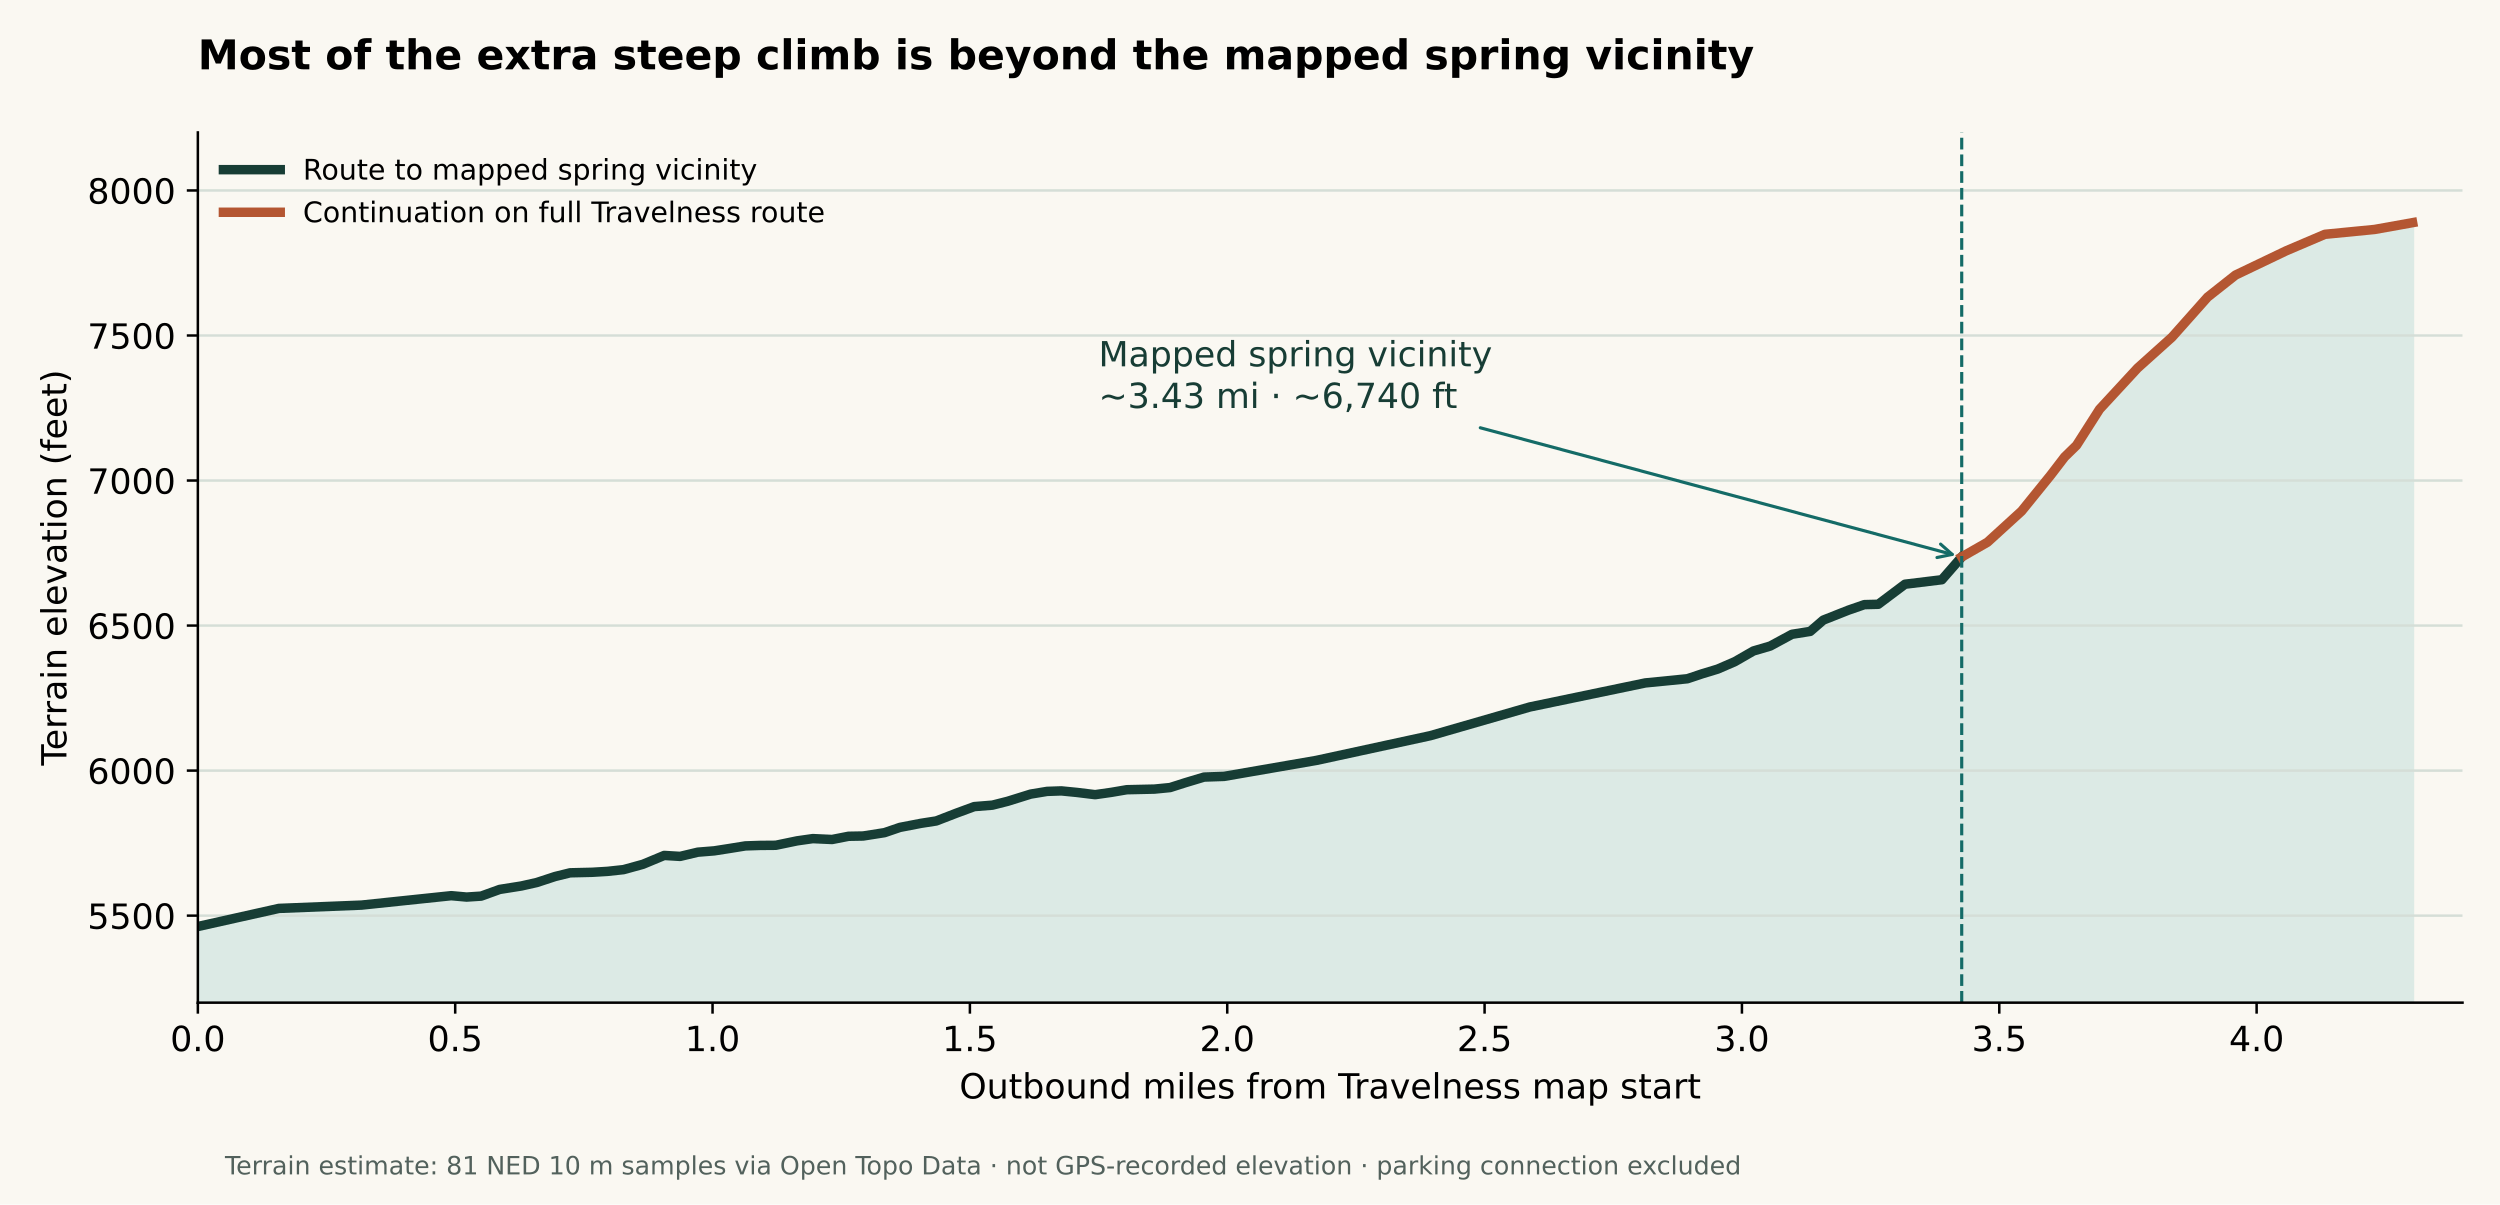
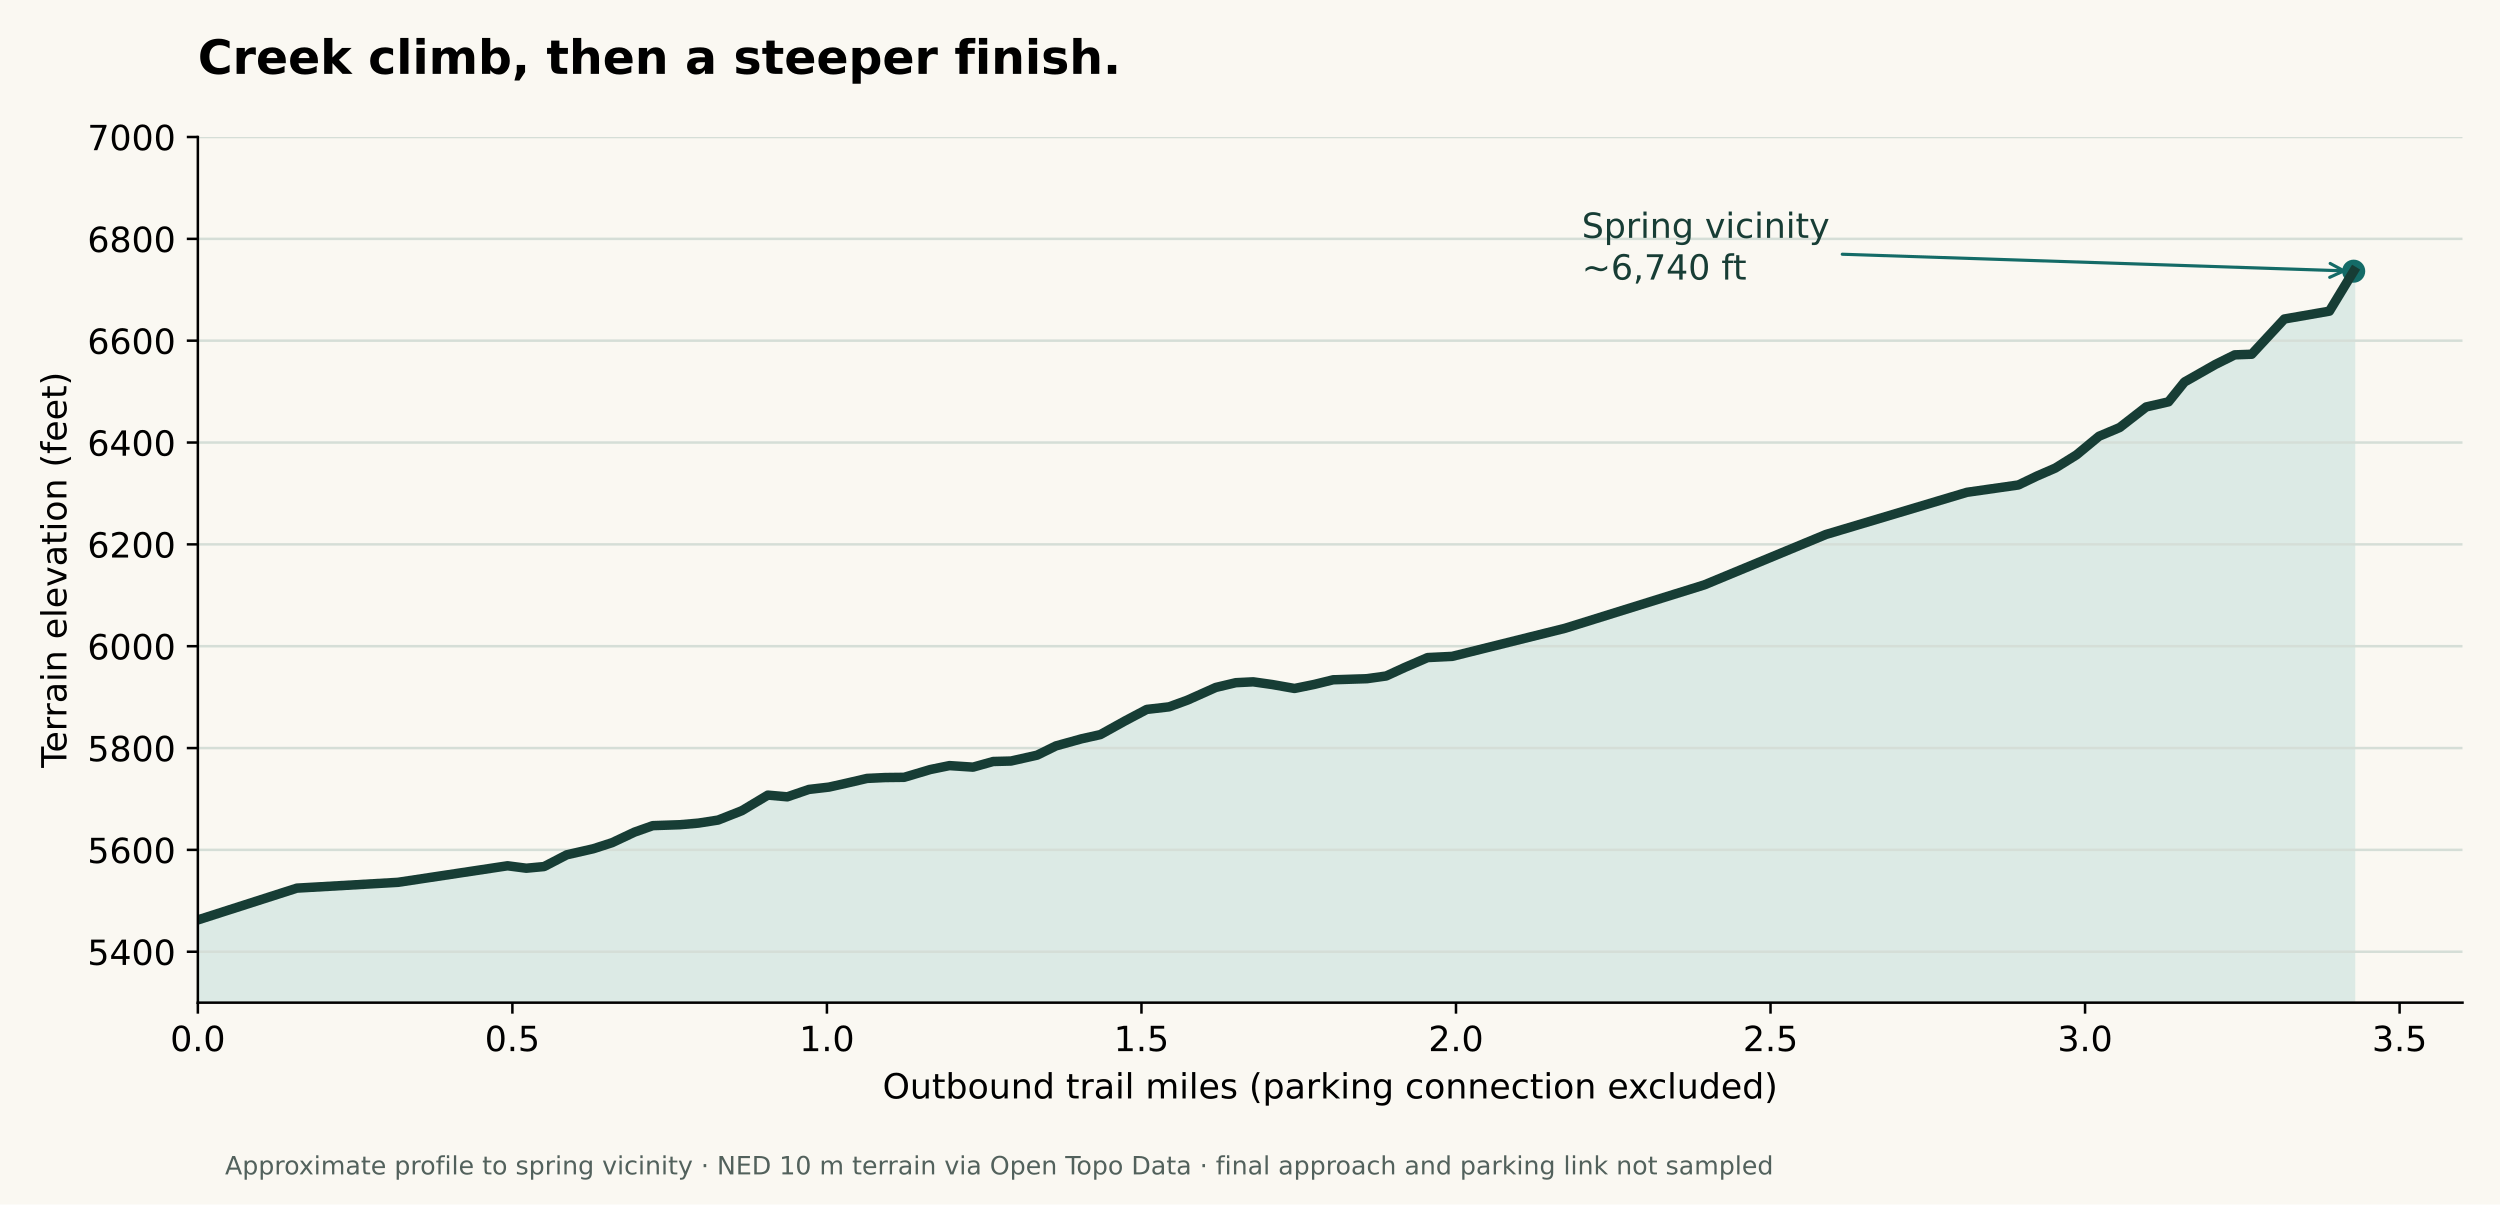
<svg xmlns="http://www.w3.org/2000/svg" xmlns:xlink="http://www.w3.org/1999/xlink" width="792pt" height="381.6pt" viewBox="0 0 792 381.6" version="1.1">
  <defs>
    <style type="text/css">*{stroke-linejoin: round; stroke-linecap: butt}</style>
  </defs>
  <g id="figure_1">
    <g id="patch_1">
-       <path d="M 0 381.6  L 792 381.6  L 792 0  L 0 0  z " style="fill: #faf8f2" />
+       <path d="M 0 381.6 L 792 381.6 L 792 0 L 0 0 z " style="fill: #faf8f2" />
    </g>
    <g id="axes_1">
      <g id="patch_2">
-         <path d="M 62.68 317.64  L 780.12 317.64  L 780.12 41.96  L 62.68 41.96  z " style="fill: #faf8f2" />
+         <path d="M 62.68 317.64 L 780.12 317.64 L 780.12 43.4 L 62.68 43.4 z " style="fill: #faf8f2" />
      </g>
      <g id="FillBetweenPolyCollection_1">
        <defs>
-           <path id="m3428603fab" d="M 62.68 -63.96  L 62.68 -88.082  L 88.351 -93.817  L 114.527 -94.864  L 142.956 -97.849  L 147.819 -97.409  L 152.428 -97.71  L 158.306 -99.833  L 165.154 -100.919  L 170.058 -102.021  L 175.84 -103.918  L 180.601 -105.092  L 187.606 -105.26  L 192.423 -105.55  L 197.531 -106.1  L 203.68 -107.793  L 210.425 -110.601  L 215.461 -110.293  L 221.056 -111.628  L 226.269 -112.05  L 230.952 -112.78  L 236.136 -113.617  L 240.842 -113.773  L 245.743 -113.814  L 252.519 -115.218  L 257.501 -115.928  L 263.604 -115.648  L 268.82 -116.667  L 273.44 -116.752  L 280.217 -117.814  L 285.097 -119.483  L 291.749 -120.767  L 296.603 -121.522  L 302.962 -123.98  L 308.63 -126.067  L 314.41 -126.531  L 319.218 -127.752  L 326.529 -130.032  L 331.715 -130.89  L 336.224 -131.046  L 341.183 -130.556  L 346.94 -129.85  L 352.076 -130.583  L 356.964 -131.417  L 365.739 -131.615  L 370.693 -132.101  L 375.44 -133.619  L 381.438 -135.423  L 387.783 -135.639  L 417.065 -140.713  L 453.158 -148.542  L 484.668 -157.635  L 521.226 -165.247  L 534.561 -166.573  L 539.351 -168.176  L 544.132 -169.622  L 549.636 -172.007  L 555.466 -175.364  L 560.819 -176.938  L 567.684 -180.652  L 573.474 -181.576  L 577.61 -185.151  L 585.578 -188.303  L 590.631 -190.053  L 595.035 -190.165  L 603.499 -196.522  L 615.178 -197.942  L 621.47 -205.153  L 629.621 -209.818  L 640.446 -219.687  L 649.647 -231.06  L 654.071 -236.838  L 657.836 -240.512  L 665.134 -251.948  L 677.187 -264.995  L 688.08 -274.777  L 699.369 -287.476  L 708.212 -294.463  L 724.271 -302.146  L 736.521 -307.368  L 752.272 -308.911  L 764.316 -311.067  L 764.316 -63.96  L 764.316 -63.96  L 752.272 -63.96  L 736.521 -63.96  L 724.271 -63.96  L 708.212 -63.96  L 699.369 -63.96  L 688.08 -63.96  L 677.187 -63.96  L 665.134 -63.96  L 657.836 -63.96  L 654.071 -63.96  L 649.647 -63.96  L 640.446 -63.96  L 629.621 -63.96  L 621.47 -63.96  L 615.178 -63.96  L 603.499 -63.96  L 595.035 -63.96  L 590.631 -63.96  L 585.578 -63.96  L 577.61 -63.96  L 573.474 -63.96  L 567.684 -63.96  L 560.819 -63.96  L 555.466 -63.96  L 549.636 -63.96  L 544.132 -63.96  L 539.351 -63.96  L 534.561 -63.96  L 521.226 -63.96  L 484.668 -63.96  L 453.158 -63.96  L 417.065 -63.96  L 387.783 -63.96  L 381.438 -63.96  L 375.44 -63.96  L 370.693 -63.96  L 365.739 -63.96  L 356.964 -63.96  L 352.076 -63.96  L 346.94 -63.96  L 341.183 -63.96  L 336.224 -63.96  L 331.715 -63.96  L 326.529 -63.96  L 319.218 -63.96  L 314.41 -63.96  L 308.63 -63.96  L 302.962 -63.96  L 296.603 -63.96  L 291.749 -63.96  L 285.097 -63.96  L 280.217 -63.96  L 273.44 -63.96  L 268.82 -63.96  L 263.604 -63.96  L 257.501 -63.96  L 252.519 -63.96  L 245.743 -63.96  L 240.842 -63.96  L 236.136 -63.96  L 230.952 -63.96  L 226.269 -63.96  L 221.056 -63.96  L 215.461 -63.96  L 210.425 -63.96  L 203.68 -63.96  L 197.531 -63.96  L 192.423 -63.96  L 187.606 -63.96  L 180.601 -63.96  L 175.84 -63.96  L 170.058 -63.96  L 165.154 -63.96  L 158.306 -63.96  L 152.428 -63.96  L 147.819 -63.96  L 142.956 -63.96  L 114.527 -63.96  L 88.351 -63.96  L 62.68 -63.96  z " style="stroke: #dceae5" />
+           <path id="m2df7c84f04" d="M 62.68 -63.96 L 62.68 -90.175 L 94.055 -100.241 L 126.049 -102.079 L 160.796 -107.32 L 166.739 -106.548 L 172.372 -107.075 L 179.556 -110.803 L 187.926 -112.71 L 193.92 -114.644 L 200.987 -117.974 L 206.805 -120.035 L 215.367 -120.329 L 221.254 -120.838 L 227.498 -121.805 L 235.014 -124.776 L 243.257 -129.707 L 249.413 -129.165 L 256.25 -131.509 L 262.622 -132.249 L 268.346 -133.53 L 274.682 -135 L 280.433 -135.274 L 286.424 -135.346 L 294.706 -137.81 L 300.794 -139.058 L 308.254 -138.567 L 314.628 -140.355 L 320.276 -140.505 L 328.559 -142.369 L 334.523 -145.298 L 342.653 -147.553 L 348.585 -148.877 L 356.358 -153.192 L 363.285 -156.856 L 370.35 -157.671 L 376.226 -159.815 L 385.162 -163.816 L 391.5 -165.322 L 397.012 -165.596 L 403.073 -164.736 L 410.109 -163.497 L 416.387 -164.783 L 422.36 -166.248 L 433.086 -166.597 L 439.14 -167.449 L 444.942 -170.114 L 452.273 -173.28 L 460.029 -173.66 L 495.817 -182.567 L 539.931 -196.312 L 578.443 -212.274 L 623.125 -225.637 L 639.424 -227.964 L 645.278 -230.779 L 651.121 -233.317 L 657.848 -237.503 L 664.973 -243.397 L 671.516 -246.159 L 679.907 -252.679 L 686.984 -254.301 L 692.039 -260.578 L 701.778 -266.111 L 707.953 -269.182 L 713.336 -269.379 L 723.681 -280.539 L 737.955 -283.032 L 745.646 -295.69 L 745.646 -63.96 L 745.646 -63.96 L 737.955 -63.96 L 723.681 -63.96 L 713.336 -63.96 L 707.953 -63.96 L 701.778 -63.96 L 692.039 -63.96 L 686.984 -63.96 L 679.907 -63.96 L 671.516 -63.96 L 664.973 -63.96 L 657.848 -63.96 L 651.121 -63.96 L 645.278 -63.96 L 639.424 -63.96 L 623.125 -63.96 L 578.443 -63.96 L 539.931 -63.96 L 495.817 -63.96 L 460.029 -63.96 L 452.273 -63.96 L 444.942 -63.96 L 439.14 -63.96 L 433.086 -63.96 L 422.36 -63.96 L 416.387 -63.96 L 410.109 -63.96 L 403.073 -63.96 L 397.012 -63.96 L 391.5 -63.96 L 385.162 -63.96 L 376.226 -63.96 L 370.35 -63.96 L 363.285 -63.96 L 356.358 -63.96 L 348.585 -63.96 L 342.653 -63.96 L 334.523 -63.96 L 328.559 -63.96 L 320.276 -63.96 L 314.628 -63.96 L 308.254 -63.96 L 300.794 -63.96 L 294.706 -63.96 L 286.424 -63.96 L 280.433 -63.96 L 274.682 -63.96 L 268.346 -63.96 L 262.622 -63.96 L 256.25 -63.96 L 249.413 -63.96 L 243.257 -63.96 L 235.014 -63.96 L 227.498 -63.96 L 221.254 -63.96 L 215.367 -63.96 L 206.805 -63.96 L 200.987 -63.96 L 193.92 -63.96 L 187.926 -63.96 L 179.556 -63.96 L 172.372 -63.96 L 166.739 -63.96 L 160.796 -63.96 L 126.049 -63.96 L 94.055 -63.96 L 62.68 -63.96 z " style="stroke: #dceae5" />
        </defs>
-         <g clip-path="url(#p7ede7bc9a3)">
-           <use xlink:href="#m3428603fab" x="0" y="381.6" style="fill: #dceae5; stroke: #dceae5" />
+         <g clip-path="url(#p2988413d50)">
+           <use xlink:href="#m2df7c84f04" x="0" y="381.6" style="fill: #dceae5; stroke: #dceae5" />
+         </g>
+       </g>
+       <g id="PathCollection_1">
+         <defs>
+           <path id="m76677617b3" d="M 0 3.162 C 0.839 3.162 1.643 2.829 2.236 2.236 C 2.829 1.643 3.162 0.839 3.162 0 C 3.162 -0.839 2.829 -1.643 2.236 -2.236 C 1.643 -2.829 0.839 -3.162 0 -3.162 C -0.839 -3.162 -1.643 -2.829 -2.236 -2.236 C -2.829 -1.643 -3.162 -0.839 -3.162 0 C -3.162 0.839 -2.829 1.643 -2.236 2.236 C -1.643 2.829 -0.839 3.162 0 3.162 z " style="stroke: #146b67" />
+         </defs>
+         <g clip-path="url(#p2988413d50)">
+           <use xlink:href="#m76677617b3" x="745.646" y="85.91" style="fill: #146b67; stroke: #146b67" />
        </g>
      </g>
      <g id="matplotlib.axis_1">
        <g id="xtick_1">
          <g id="line2d_1">
            <defs>
-               <path id="m7001fa2790" d="M 0 0  L 0 3.5  " style="stroke: #000000; stroke-width: 0.8" />
+               <path id="ma97a32877f" d="M 0 0 L 0 3.5 " style="stroke: #000000; stroke-width: 0.8" />
            </defs>
            <g>
-               <use xlink:href="#m7001fa2790" x="62.68" y="317.64" style="stroke: #000000; stroke-width: 0.8" />
+               <use xlink:href="#ma97a32877f" x="62.68" y="317.64" style="stroke: #000000; stroke-width: 0.8" />
            </g>
          </g>
          <g id="text_1">
            <text style="font-size: 11px; font-family: 'DejaVu Sans'; text-anchor: middle" x="62.68" y="332.997" transform="rotate(-0 62.68 332.9974)">0.0</text>
          </g>
        </g>
        <g id="xtick_2">
          <g id="line2d_2">
            <g>
-               <use xlink:href="#m7001fa2790" x="144.207" y="317.64" style="stroke: #000000; stroke-width: 0.8" />
+               <use xlink:href="#ma97a32877f" x="162.324" y="317.64" style="stroke: #000000; stroke-width: 0.8" />
            </g>
          </g>
          <g id="text_2">
-             <text style="font-size: 11px; font-family: 'DejaVu Sans'; text-anchor: middle" x="144.207" y="332.997" transform="rotate(-0 144.2073 332.9974)">0.5</text>
+             <text style="font-size: 11px; font-family: 'DejaVu Sans'; text-anchor: middle" x="162.324" y="332.997" transform="rotate(-0 162.3244 332.9974)">0.5</text>
          </g>
        </g>
        <g id="xtick_3">
          <g id="line2d_3">
            <g>
-               <use xlink:href="#m7001fa2790" x="225.735" y="317.64" style="stroke: #000000; stroke-width: 0.8" />
+               <use xlink:href="#ma97a32877f" x="261.969" y="317.64" style="stroke: #000000; stroke-width: 0.8" />
            </g>
          </g>
          <g id="text_3">
-             <text style="font-size: 11px; font-family: 'DejaVu Sans'; text-anchor: middle" x="225.735" y="332.997" transform="rotate(-0 225.7345 332.9974)">1.0</text>
+             <text style="font-size: 11px; font-family: 'DejaVu Sans'; text-anchor: middle" x="261.969" y="332.997" transform="rotate(-0 261.9689 332.9974)">1.0</text>
          </g>
        </g>
        <g id="xtick_4">
          <g id="line2d_4">
            <g>
-               <use xlink:href="#m7001fa2790" x="307.262" y="317.64" style="stroke: #000000; stroke-width: 0.8" />
+               <use xlink:href="#ma97a32877f" x="361.613" y="317.64" style="stroke: #000000; stroke-width: 0.8" />
            </g>
          </g>
          <g id="text_4">
-             <text style="font-size: 11px; font-family: 'DejaVu Sans'; text-anchor: middle" x="307.262" y="332.997" transform="rotate(-0 307.2618 332.9974)">1.5</text>
+             <text style="font-size: 11px; font-family: 'DejaVu Sans'; text-anchor: middle" x="361.613" y="332.997" transform="rotate(-0 361.6133 332.9974)">1.5</text>
          </g>
        </g>
        <g id="xtick_5">
          <g id="line2d_5">
            <g>
-               <use xlink:href="#m7001fa2790" x="388.789" y="317.64" style="stroke: #000000; stroke-width: 0.8" />
+               <use xlink:href="#ma97a32877f" x="461.258" y="317.64" style="stroke: #000000; stroke-width: 0.8" />
            </g>
          </g>
          <g id="text_5">
-             <text style="font-size: 11px; font-family: 'DejaVu Sans'; text-anchor: middle" x="388.789" y="332.997" transform="rotate(-0 388.7891 332.9974)">2.0</text>
+             <text style="font-size: 11px; font-family: 'DejaVu Sans'; text-anchor: middle" x="461.258" y="332.997" transform="rotate(-0 461.2578 332.9974)">2.0</text>
          </g>
        </g>
        <g id="xtick_6">
          <g id="line2d_6">
            <g>
-               <use xlink:href="#m7001fa2790" x="470.316" y="317.64" style="stroke: #000000; stroke-width: 0.8" />
+               <use xlink:href="#ma97a32877f" x="560.902" y="317.64" style="stroke: #000000; stroke-width: 0.8" />
            </g>
          </g>
          <g id="text_6">
-             <text style="font-size: 11px; font-family: 'DejaVu Sans'; text-anchor: middle" x="470.316" y="332.997" transform="rotate(-0 470.3164 332.9974)">2.5</text>
+             <text style="font-size: 11px; font-family: 'DejaVu Sans'; text-anchor: middle" x="560.902" y="332.997" transform="rotate(-0 560.9022 332.9974)">2.5</text>
          </g>
        </g>
        <g id="xtick_7">
          <g id="line2d_7">
            <g>
-               <use xlink:href="#m7001fa2790" x="551.844" y="317.64" style="stroke: #000000; stroke-width: 0.8" />
+               <use xlink:href="#ma97a32877f" x="660.547" y="317.64" style="stroke: #000000; stroke-width: 0.8" />
            </g>
          </g>
          <g id="text_7">
-             <text style="font-size: 11px; font-family: 'DejaVu Sans'; text-anchor: middle" x="551.844" y="332.997" transform="rotate(-0 551.8436 332.9974)">3.0</text>
+             <text style="font-size: 11px; font-family: 'DejaVu Sans'; text-anchor: middle" x="660.547" y="332.997" transform="rotate(-0 660.5467 332.9974)">3.0</text>
          </g>
        </g>
        <g id="xtick_8">
          <g id="line2d_8">
            <g>
-               <use xlink:href="#m7001fa2790" x="633.371" y="317.64" style="stroke: #000000; stroke-width: 0.8" />
+               <use xlink:href="#ma97a32877f" x="760.191" y="317.64" style="stroke: #000000; stroke-width: 0.8" />
            </g>
          </g>
          <g id="text_8">
-             <text style="font-size: 11px; font-family: 'DejaVu Sans'; text-anchor: middle" x="633.371" y="332.997" transform="rotate(-0 633.3709 332.9974)">3.5</text>
-           </g>
-         </g>
-         <g id="xtick_9">
-           <g id="line2d_9">
-             <g>
-               <use xlink:href="#m7001fa2790" x="714.898" y="317.64" style="stroke: #000000; stroke-width: 0.8" />
-             </g>
-           </g>
-           <g id="text_9">
-             <text style="font-size: 11px; font-family: 'DejaVu Sans'; text-anchor: middle" x="714.898" y="332.997" transform="rotate(-0 714.8982 332.9974)">4.0</text>
-           </g>
-         </g>
-         <g id="text_10">
-           <text style="font-size: 11px; font-family: 'DejaVu Sans'; text-anchor: middle" x="421.4" y="347.998" transform="rotate(-0 421.4 347.9983)">Outbound miles from Travelness map start</text>
+             <text style="font-size: 11px; font-family: 'DejaVu Sans'; text-anchor: middle" x="760.191" y="332.997" transform="rotate(-0 760.1911 332.9974)">3.5</text>
+           </g>
+         </g>
+         <g id="text_9">
+           <text style="font-size: 11px; font-family: 'DejaVu Sans'; text-anchor: middle" x="421.4" y="347.998" transform="rotate(-0 421.4 347.9983)">Outbound trail miles (parking connection excluded)</text>
        </g>
      </g>
      <g id="matplotlib.axis_2">
        <g id="ytick_1">
+           <g id="line2d_9">
+             <path d="M 62.68 301.508 L 780.12 301.508 " clip-path="url(#p2988413d50)" style="fill: none; stroke: #d5ded7; stroke-width: 0.8; stroke-linecap: square" />
+           </g>
          <g id="line2d_10">
-             <path d="M 62.68 290.072  L 780.12 290.072  " clip-path="url(#p7ede7bc9a3)" style="fill: none; stroke: #d5ded7; stroke-width: 0.8; stroke-linecap: square" />
-           </g>
+             <defs>
+               <path id="m7eca0edbe2" d="M 0 0 L -3.5 0 " style="stroke: #000000; stroke-width: 0.8" />
+             </defs>
+             <g>
+               <use xlink:href="#m7eca0edbe2" x="62.68" y="301.508" style="stroke: #000000; stroke-width: 0.8" />
+             </g>
+           </g>
+           <g id="text_10">
+             <text style="font-size: 11px; font-family: 'DejaVu Sans'; text-anchor: end" x="55.68" y="305.687" transform="rotate(-0 55.68 305.6869)">5400</text>
+           </g>
+         </g>
+         <g id="ytick_2">
          <g id="line2d_11">
-             <defs>
-               <path id="mccca376b58" d="M 0 0  L -3.5 0  " style="stroke: #000000; stroke-width: 0.8" />
-             </defs>
-             <g>
-               <use xlink:href="#mccca376b58" x="62.68" y="290.072" style="stroke: #000000; stroke-width: 0.8" />
+             <path d="M 62.68 269.245 L 780.12 269.245 " clip-path="url(#p2988413d50)" style="fill: none; stroke: #d5ded7; stroke-width: 0.8; stroke-linecap: square" />
+           </g>
+           <g id="line2d_12">
+             <g>
+               <use xlink:href="#m7eca0edbe2" x="62.68" y="269.245" style="stroke: #000000; stroke-width: 0.8" />
            </g>
          </g>
          <g id="text_11">
-             <text style="font-size: 11px; font-family: 'DejaVu Sans'; text-anchor: end" x="55.68" y="294.251" transform="rotate(-0 55.68 294.2507)">5500</text>
-           </g>
-         </g>
-         <g id="ytick_2">
-           <g id="line2d_12">
-             <path d="M 62.68 244.125  L 780.12 244.125  " clip-path="url(#p7ede7bc9a3)" style="fill: none; stroke: #d5ded7; stroke-width: 0.8; stroke-linecap: square" />
-           </g>
+             <text style="font-size: 11px; font-family: 'DejaVu Sans'; text-anchor: end" x="55.68" y="273.423" transform="rotate(-0 55.68 273.4234)">5600</text>
+           </g>
+         </g>
+         <g id="ytick_3">
          <g id="line2d_13">
-             <g>
-               <use xlink:href="#mccca376b58" x="62.68" y="244.125" style="stroke: #000000; stroke-width: 0.8" />
+             <path d="M 62.68 236.981 L 780.12 236.981 " clip-path="url(#p2988413d50)" style="fill: none; stroke: #d5ded7; stroke-width: 0.8; stroke-linecap: square" />
+           </g>
+           <g id="line2d_14">
+             <g>
+               <use xlink:href="#m7eca0edbe2" x="62.68" y="236.981" style="stroke: #000000; stroke-width: 0.8" />
            </g>
          </g>
          <g id="text_12">
-             <text style="font-size: 11px; font-family: 'DejaVu Sans'; text-anchor: end" x="55.68" y="248.304" transform="rotate(-0 55.68 248.304)">6000</text>
-           </g>
-         </g>
-         <g id="ytick_3">
-           <g id="line2d_14">
-             <path d="M 62.68 198.179  L 780.12 198.179  " clip-path="url(#p7ede7bc9a3)" style="fill: none; stroke: #d5ded7; stroke-width: 0.8; stroke-linecap: square" />
-           </g>
+             <text style="font-size: 11px; font-family: 'DejaVu Sans'; text-anchor: end" x="55.68" y="241.16" transform="rotate(-0 55.68 241.1599)">5800</text>
+           </g>
+         </g>
+         <g id="ytick_4">
          <g id="line2d_15">
-             <g>
-               <use xlink:href="#mccca376b58" x="62.68" y="198.179" style="stroke: #000000; stroke-width: 0.8" />
+             <path d="M 62.68 204.718 L 780.12 204.718 " clip-path="url(#p2988413d50)" style="fill: none; stroke: #d5ded7; stroke-width: 0.8; stroke-linecap: square" />
+           </g>
+           <g id="line2d_16">
+             <g>
+               <use xlink:href="#m7eca0edbe2" x="62.68" y="204.718" style="stroke: #000000; stroke-width: 0.8" />
            </g>
          </g>
          <g id="text_13">
-             <text style="font-size: 11px; font-family: 'DejaVu Sans'; text-anchor: end" x="55.68" y="202.357" transform="rotate(-0 55.68 202.3574)">6500</text>
-           </g>
-         </g>
-         <g id="ytick_4">
-           <g id="line2d_16">
-             <path d="M 62.68 152.232  L 780.12 152.232  " clip-path="url(#p7ede7bc9a3)" style="fill: none; stroke: #d5ded7; stroke-width: 0.8; stroke-linecap: square" />
-           </g>
+             <text style="font-size: 11px; font-family: 'DejaVu Sans'; text-anchor: end" x="55.68" y="208.896" transform="rotate(-0 55.68 208.8964)">6000</text>
+           </g>
+         </g>
+         <g id="ytick_5">
          <g id="line2d_17">
-             <g>
-               <use xlink:href="#mccca376b58" x="62.68" y="152.232" style="stroke: #000000; stroke-width: 0.8" />
+             <path d="M 62.68 172.454 L 780.12 172.454 " clip-path="url(#p2988413d50)" style="fill: none; stroke: #d5ded7; stroke-width: 0.8; stroke-linecap: square" />
+           </g>
+           <g id="line2d_18">
+             <g>
+               <use xlink:href="#m7eca0edbe2" x="62.68" y="172.454" style="stroke: #000000; stroke-width: 0.8" />
            </g>
          </g>
          <g id="text_14">
-             <text style="font-size: 11px; font-family: 'DejaVu Sans'; text-anchor: end" x="55.68" y="156.411" transform="rotate(-0 55.68 156.4107)">7000</text>
-           </g>
-         </g>
-         <g id="ytick_5">
-           <g id="line2d_18">
-             <path d="M 62.68 106.285  L 780.12 106.285  " clip-path="url(#p7ede7bc9a3)" style="fill: none; stroke: #d5ded7; stroke-width: 0.8; stroke-linecap: square" />
-           </g>
+             <text style="font-size: 11px; font-family: 'DejaVu Sans'; text-anchor: end" x="55.68" y="176.633" transform="rotate(-0 55.68 176.6328)">6200</text>
+           </g>
+         </g>
+         <g id="ytick_6">
          <g id="line2d_19">
-             <g>
-               <use xlink:href="#mccca376b58" x="62.68" y="106.285" style="stroke: #000000; stroke-width: 0.8" />
+             <path d="M 62.68 140.191 L 780.12 140.191 " clip-path="url(#p2988413d50)" style="fill: none; stroke: #d5ded7; stroke-width: 0.8; stroke-linecap: square" />
+           </g>
+           <g id="line2d_20">
+             <g>
+               <use xlink:href="#m7eca0edbe2" x="62.68" y="140.191" style="stroke: #000000; stroke-width: 0.8" />
            </g>
          </g>
          <g id="text_15">
-             <text style="font-size: 11px; font-family: 'DejaVu Sans'; text-anchor: end" x="55.68" y="110.464" transform="rotate(-0 55.68 110.464)">7500</text>
-           </g>
-         </g>
-         <g id="ytick_6">
-           <g id="line2d_20">
-             <path d="M 62.68 60.339  L 780.12 60.339  " clip-path="url(#p7ede7bc9a3)" style="fill: none; stroke: #d5ded7; stroke-width: 0.8; stroke-linecap: square" />
-           </g>
+             <text style="font-size: 11px; font-family: 'DejaVu Sans'; text-anchor: end" x="55.68" y="144.369" transform="rotate(-0 55.68 144.3693)">6400</text>
+           </g>
+         </g>
+         <g id="ytick_7">
          <g id="line2d_21">
-             <g>
-               <use xlink:href="#mccca376b58" x="62.68" y="60.339" style="stroke: #000000; stroke-width: 0.8" />
+             <path d="M 62.68 107.927 L 780.12 107.927 " clip-path="url(#p2988413d50)" style="fill: none; stroke: #d5ded7; stroke-width: 0.8; stroke-linecap: square" />
+           </g>
+           <g id="line2d_22">
+             <g>
+               <use xlink:href="#m7eca0edbe2" x="62.68" y="107.927" style="stroke: #000000; stroke-width: 0.8" />
            </g>
          </g>
          <g id="text_16">
-             <text style="font-size: 11px; font-family: 'DejaVu Sans'; text-anchor: end" x="55.68" y="64.517" transform="rotate(-0 55.68 64.51738)">8000</text>
-           </g>
-         </g>
-         <g id="text_17">
-           <text style="font-size: 11px; font-family: 'DejaVu Sans'; text-anchor: middle" x="21.042" y="179.8" transform="rotate(-90 21.04242 179.8)">Terrain elevation (feet)</text>
-         </g>
-       </g>
-       <g id="line2d_22">
-         <path d="M 62.68 293.518  L 88.351 287.783  L 114.527 286.736  L 142.956 283.751  L 147.819 284.191  L 152.428 283.89  L 158.306 281.767  L 165.154 280.681  L 170.058 279.579  L 175.84 277.682  L 180.601 276.508  L 187.606 276.34  L 192.423 276.05  L 197.531 275.5  L 203.68 273.807  L 210.425 270.999  L 215.461 271.307  L 221.056 269.972  L 226.269 269.55  L 230.952 268.82  L 236.136 267.983  L 240.842 267.827  L 245.743 267.786  L 252.519 266.382  L 257.501 265.672  L 263.604 265.952  L 268.82 264.933  L 273.44 264.848  L 280.217 263.786  L 285.097 262.117  L 291.749 260.833  L 296.603 260.078  L 302.962 257.62  L 308.63 255.533  L 314.41 255.069  L 319.218 253.848  L 326.529 251.568  L 331.715 250.71  L 336.224 250.554  L 341.183 251.044  L 346.94 251.75  L 352.076 251.017  L 356.964 250.183  L 365.739 249.985  L 370.693 249.499  L 375.44 247.981  L 381.438 246.177  L 387.783 245.961  L 417.065 240.887  L 453.158 233.058  L 484.668 223.965  L 521.226 216.353  L 534.561 215.027  L 539.351 213.424  L 544.132 211.978  L 549.636 209.593  L 555.466 206.236  L 560.819 204.662  L 567.684 200.948  L 573.474 200.024  L 577.61 196.449  L 585.578 193.297  L 590.631 191.547  L 595.035 191.435  L 603.499 185.078  L 615.178 183.658  L 621.47 176.447  " clip-path="url(#p7ede7bc9a3)" style="fill: none; stroke: #173d35; stroke-width: 3; stroke-linecap: square" />
-       </g>
-       <g id="line2d_23">
-         <path d="M 621.47 176.447  L 629.621 171.782  L 640.446 161.913  L 649.647 150.54  L 654.071 144.762  L 657.836 141.088  L 665.134 129.652  L 677.187 116.605  L 688.08 106.823  L 699.369 94.124  L 708.212 87.137  L 724.271 79.454  L 736.521 74.232  L 752.272 72.689  L 764.316 70.533  " clip-path="url(#p7ede7bc9a3)" style="fill: none; stroke: #b45632; stroke-width: 3; stroke-linecap: square" />
-       </g>
-       <g id="line2d_24">
-         <path d="M 621.47 317.64  L 621.47 41.96  " clip-path="url(#p7ede7bc9a3)" style="fill: none; stroke-dasharray: 3.7,1.6; stroke-dashoffset: 0; stroke: #146b67" />
+             <text style="font-size: 11px; font-family: 'DejaVu Sans'; text-anchor: end" x="55.68" y="112.106" transform="rotate(-0 55.68 112.1058)">6600</text>
+           </g>
+         </g>
+         <g id="ytick_8">
+           <g id="line2d_23">
+             <path d="M 62.68 75.664 L 780.12 75.664 " clip-path="url(#p2988413d50)" style="fill: none; stroke: #d5ded7; stroke-width: 0.8; stroke-linecap: square" />
+           </g>
+           <g id="line2d_24">
+             <g>
+               <use xlink:href="#m7eca0edbe2" x="62.68" y="75.664" style="stroke: #000000; stroke-width: 0.8" />
+             </g>
+           </g>
+           <g id="text_17">
+             <text style="font-size: 11px; font-family: 'DejaVu Sans'; text-anchor: end" x="55.68" y="79.842" transform="rotate(-0 55.68 79.84224)">6800</text>
+           </g>
+         </g>
+         <g id="ytick_9">
+           <g id="line2d_25">
+             <path d="M 62.68 43.4 L 780.12 43.4 " clip-path="url(#p2988413d50)" style="fill: none; stroke: #d5ded7; stroke-width: 0.8; stroke-linecap: square" />
+           </g>
+           <g id="line2d_26">
+             <g>
+               <use xlink:href="#m7eca0edbe2" x="62.68" y="43.4" style="stroke: #000000; stroke-width: 0.8" />
+             </g>
+           </g>
+           <g id="text_18">
+             <text style="font-size: 11px; font-family: 'DejaVu Sans'; text-anchor: end" x="55.68" y="47.579" transform="rotate(-0 55.68 47.57871)">7000</text>
+           </g>
+         </g>
+         <g id="text_19">
+           <text style="font-size: 11px; font-family: 'DejaVu Sans'; text-anchor: middle" x="21.042" y="180.52" transform="rotate(-90 21.04242 180.52)">Terrain elevation (feet)</text>
+         </g>
+       </g>
+       <g id="line2d_27">
+         <path d="M 62.68 291.425 L 94.055 281.359 L 126.049 279.521 L 160.796 274.28 L 166.739 275.052 L 172.372 274.525 L 179.556 270.797 L 187.926 268.89 L 193.92 266.956 L 200.987 263.626 L 206.805 261.565 L 215.367 261.271 L 221.254 260.762 L 227.498 259.795 L 235.014 256.824 L 243.257 251.893 L 249.413 252.435 L 256.25 250.091 L 262.622 249.351 L 268.346 248.07 L 274.682 246.6 L 280.433 246.326 L 286.424 246.254 L 294.706 243.79 L 300.794 242.542 L 308.254 243.033 L 314.628 241.245 L 320.276 241.095 L 328.559 239.231 L 334.523 236.302 L 342.653 234.047 L 348.585 232.723 L 356.358 228.408 L 363.285 224.744 L 370.35 223.929 L 376.226 221.785 L 385.162 217.784 L 391.5 216.278 L 397.012 216.004 L 403.073 216.864 L 410.109 218.103 L 416.387 216.817 L 422.36 215.352 L 433.086 215.003 L 439.14 214.151 L 444.942 211.486 L 452.273 208.32 L 460.029 207.94 L 495.817 199.033 L 539.931 185.288 L 578.443 169.326 L 623.125 155.963 L 639.424 153.636 L 645.278 150.821 L 651.121 148.283 L 657.848 144.097 L 664.973 138.203 L 671.516 135.441 L 679.907 128.921 L 686.984 127.299 L 692.039 121.022 L 701.778 115.489 L 707.953 112.418 L 713.336 112.221 L 723.681 101.061 L 737.955 98.568 L 745.646 85.91 " clip-path="url(#p2988413d50)" style="fill: none; stroke: #173d35; stroke-width: 3; stroke-linecap: square" />
      </g>
      <g id="patch_3">
-         <path d="M 62.68 317.64  L 62.68 41.96  " style="fill: none; stroke: #000000; stroke-width: 0.8; stroke-linejoin: miter; stroke-linecap: square" />
+         <path d="M 62.68 317.64 L 62.68 43.4 " style="fill: none; stroke: #000000; stroke-width: 0.8; stroke-linejoin: miter; stroke-linecap: square" />
      </g>
      <g id="patch_4">
-         <path d="M 62.68 317.64  L 780.12 317.64  " style="fill: none; stroke: #000000; stroke-width: 0.8; stroke-linejoin: miter; stroke-linecap: square" />
+         <path d="M 62.68 317.64 L 780.12 317.64 " style="fill: none; stroke: #000000; stroke-width: 0.8; stroke-linejoin: miter; stroke-linecap: square" />
      </g>
      <g id="patch_5">
-         <path d="M 468.961 135.52  Q 544.25 155.725 618.459 175.639  " style="fill: none; stroke: #146b67; stroke-linecap: round" />
-         <path d="M 614.779 172.374  L 618.459 175.639  L 613.639 176.624  " style="fill: none; stroke: #146b67; stroke-linecap: round" />
-       </g>
-       <g id="text_18">
-         <text style="font-size: 11px; font-family: 'DejaVu Sans'; fill: #173d35" transform="translate(348.0255 116.0557)">Mapped spring vicinity</text>
-         <text style="font-size: 11px; font-family: 'DejaVu Sans'; fill: #173d35" transform="translate(348.0255 129.2587)">~3.43 mi · ~6,740 ft</text>
-       </g>
-       <g id="text_19">
-         <text style="font-weight: 700; font-size: 13px; font-family: 'DejaVu Sans'; text-anchor: start" x="62.68" y="21.96" transform="rotate(-0 62.68 21.96)">Most of the extra steep climb is beyond the mapped spring vicinity</text>
-       </g>
-       <g id="legend_1">
-         <g id="line2d_25">
-           <path d="M 70.78 53.749  L 79.78 53.749  L 88.78 53.749  " style="fill: none; stroke: #173d35; stroke-width: 3; stroke-linecap: square" />
-         </g>
-         <g id="text_20">
-           <text style="font-size: 9px; font-family: 'DejaVu Sans'; text-anchor: start" x="95.98" y="56.899" transform="rotate(-0 95.98 56.89859)">Route to mapped spring vicinity</text>
-         </g>
-         <g id="line2d_26">
-           <path d="M 70.78 67.249  L 79.78 67.249  L 88.78 67.249  " style="fill: none; stroke: #b45632; stroke-width: 3; stroke-linecap: square" />
-         </g>
-         <g id="text_21">
-           <text style="font-size: 9px; font-family: 'DejaVu Sans'; text-anchor: start" x="95.98" y="70.399" transform="rotate(-0 95.98 70.3993)">Continuation on full Travelness route</text>
-         </g>
+         <path d="M 583.634 80.543 Q 663.638 83.193 742.526 85.806 " style="fill: none; stroke: #146b67; stroke-linecap: round" />
+         <path d="M 738.201 83.462 L 742.526 85.806 L 738.055 87.859 " style="fill: none; stroke: #146b67; stroke-linecap: round" />
+       </g>
+       <g id="text_20">
+         <text style="font-size: 11px; font-family: 'DejaVu Sans'; fill: #173d35" transform="translate(501.1156 75.36593)">Spring vicinity</text>
+         <text style="font-size: 11px; font-family: 'DejaVu Sans'; fill: #173d35" transform="translate(501.1156 88.56894)">~6,740 ft</text>
+       </g>
+       <g id="text_21">
+         <text style="font-weight: 700; font-size: 15px; font-family: 'DejaVu Sans'; text-anchor: start" x="62.68" y="23.4" transform="rotate(-0 62.68 23.4)">Creek climb, then a steeper finish.</text>
      </g>
    </g>
    <g id="text_22">
-       <text style="font-size: 8px; font-family: 'DejaVu Sans'; text-anchor: start; fill: #52615c" x="71.28" y="372.06" transform="rotate(-0 71.28 372.06)">Terrain estimate: 81 NED 10 m samples via Open Topo Data · not GPS-recorded elevation · parking connection excluded</text>
+       <text style="font-size: 8px; font-family: 'DejaVu Sans'; text-anchor: start; fill: #52615c" x="71.28" y="372.06" transform="rotate(-0 71.28 372.06)">Approximate profile to spring vicinity · NED 10 m terrain via Open Topo Data · final approach and parking link not sampled</text>
    </g>
  </g>
  <defs>
-     <clipPath id="p7ede7bc9a3">
-       <rect x="62.68" y="41.96" width="717.44" height="275.68" />
+     <clipPath id="p2988413d50">
+       <rect x="62.68" y="43.4" width="717.44" height="274.24" />
    </clipPath>
  </defs>
</svg>
